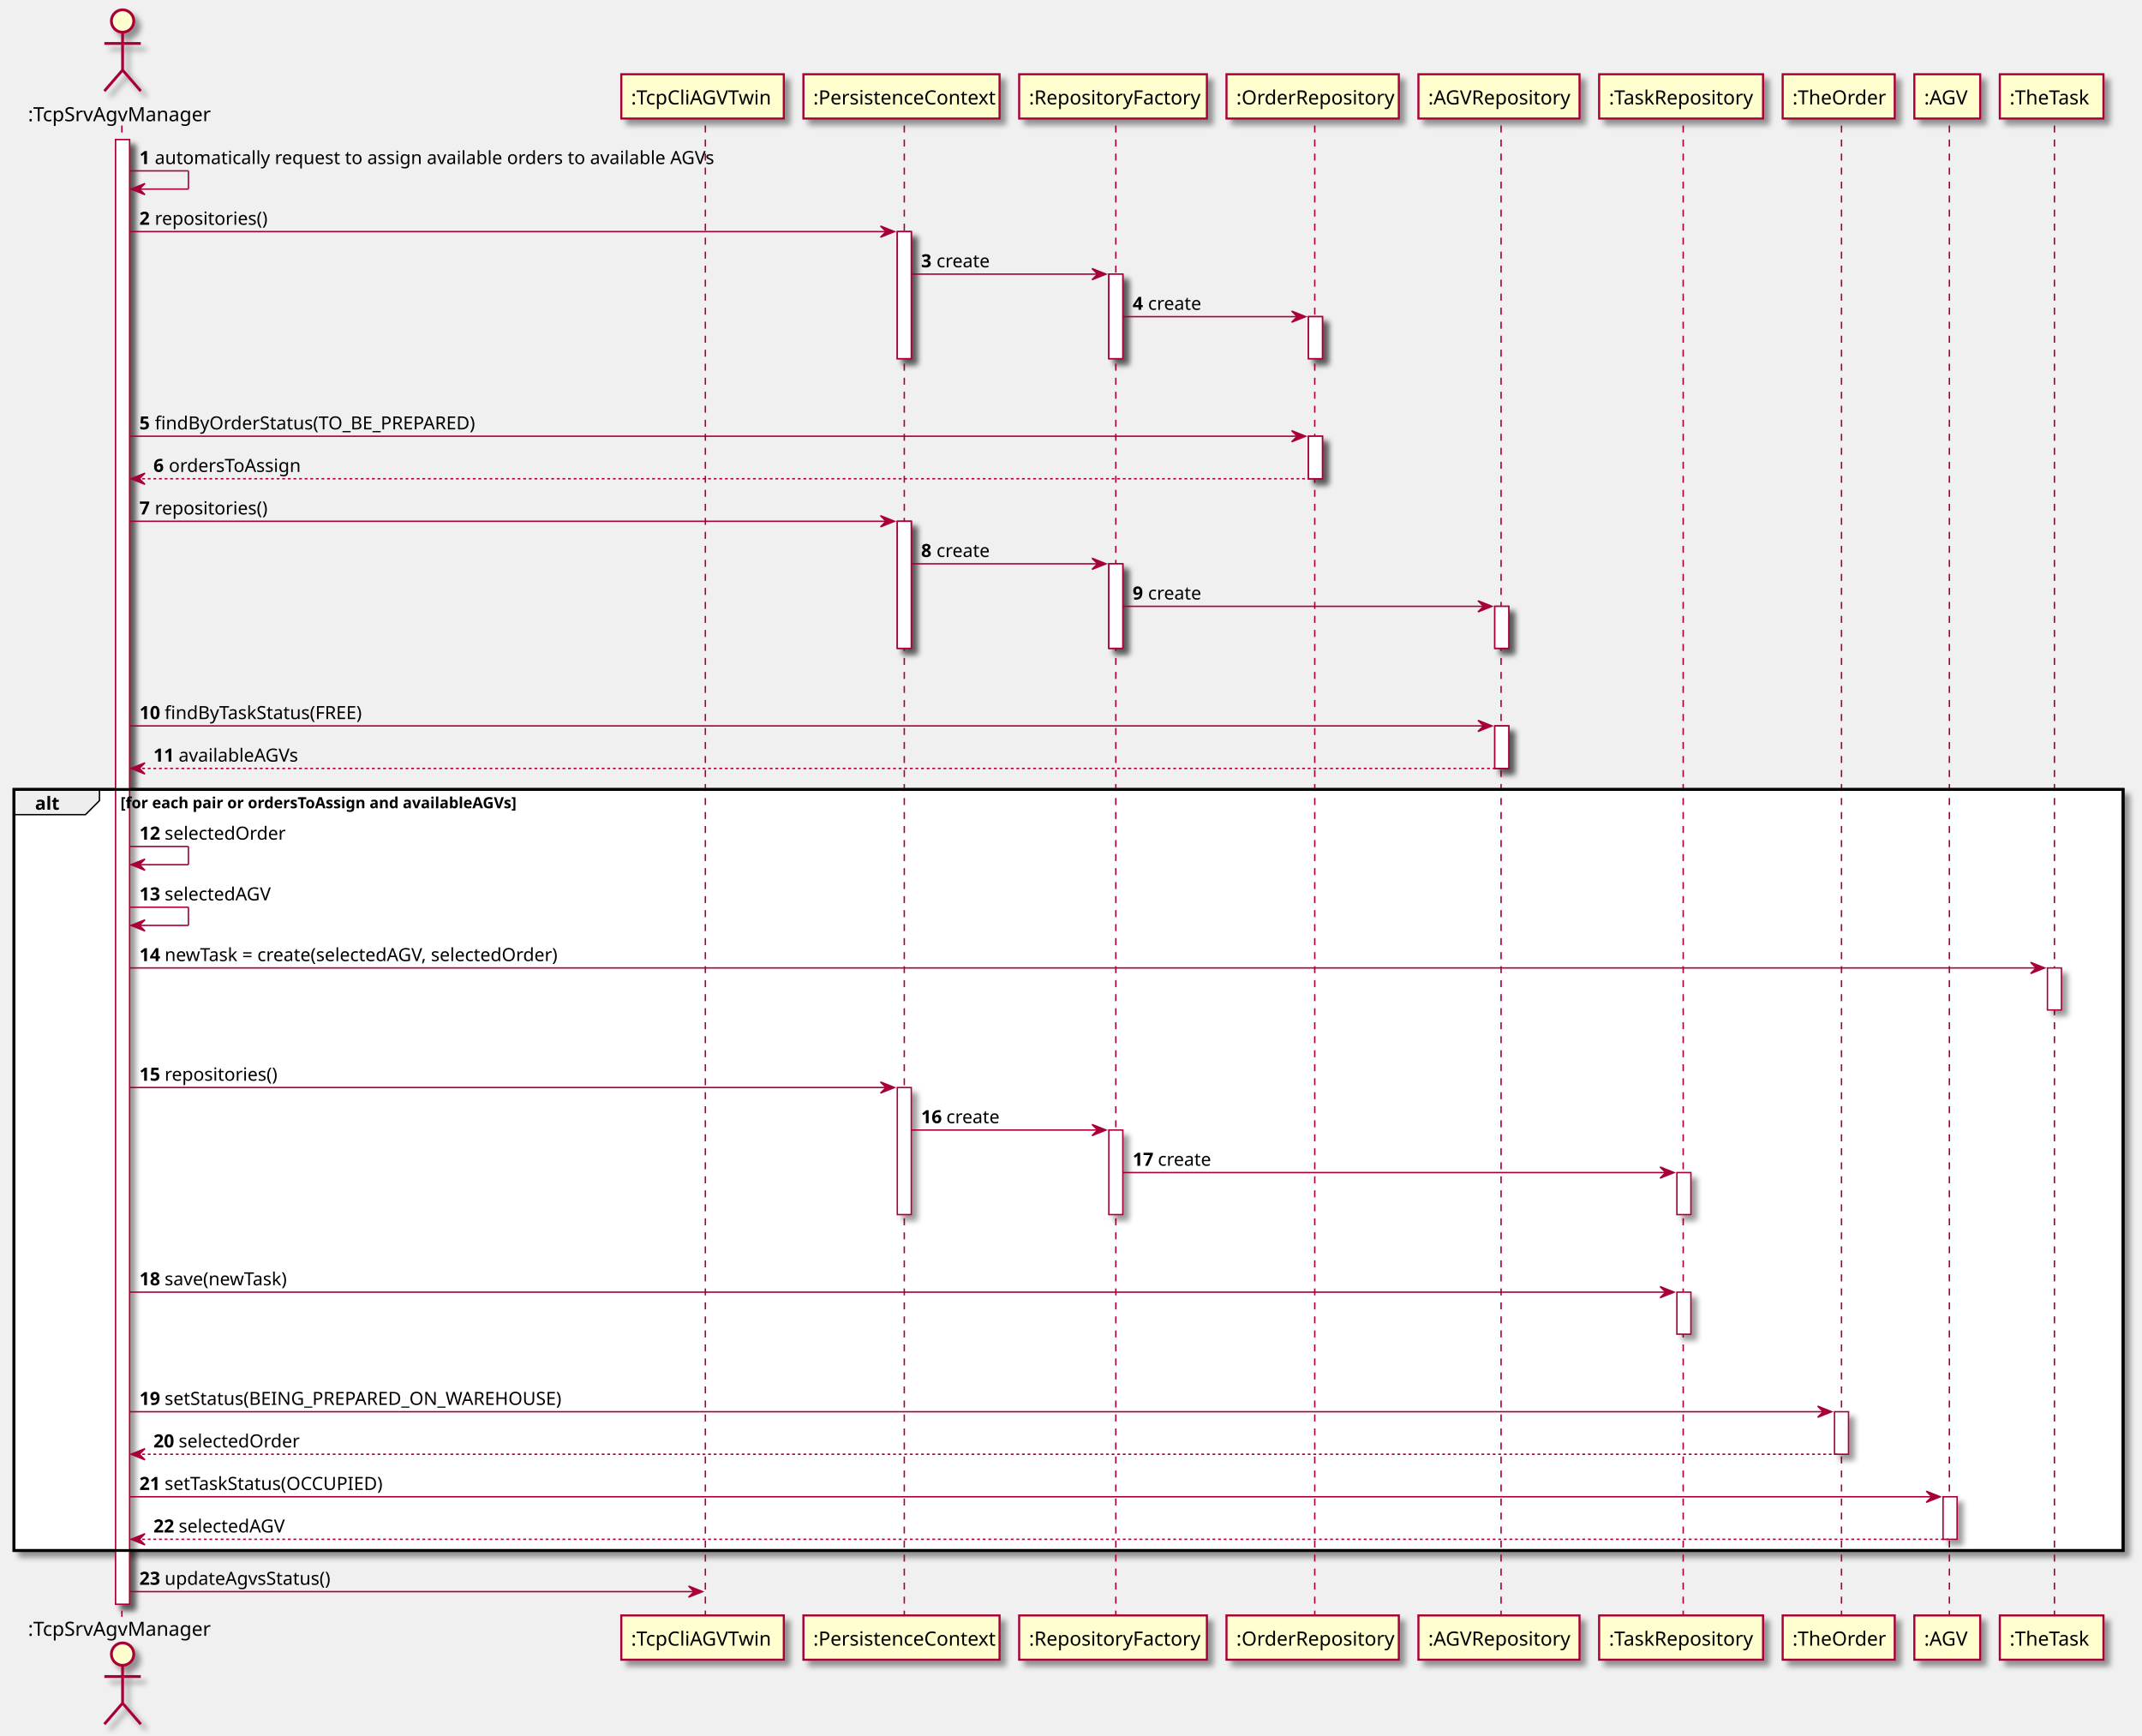
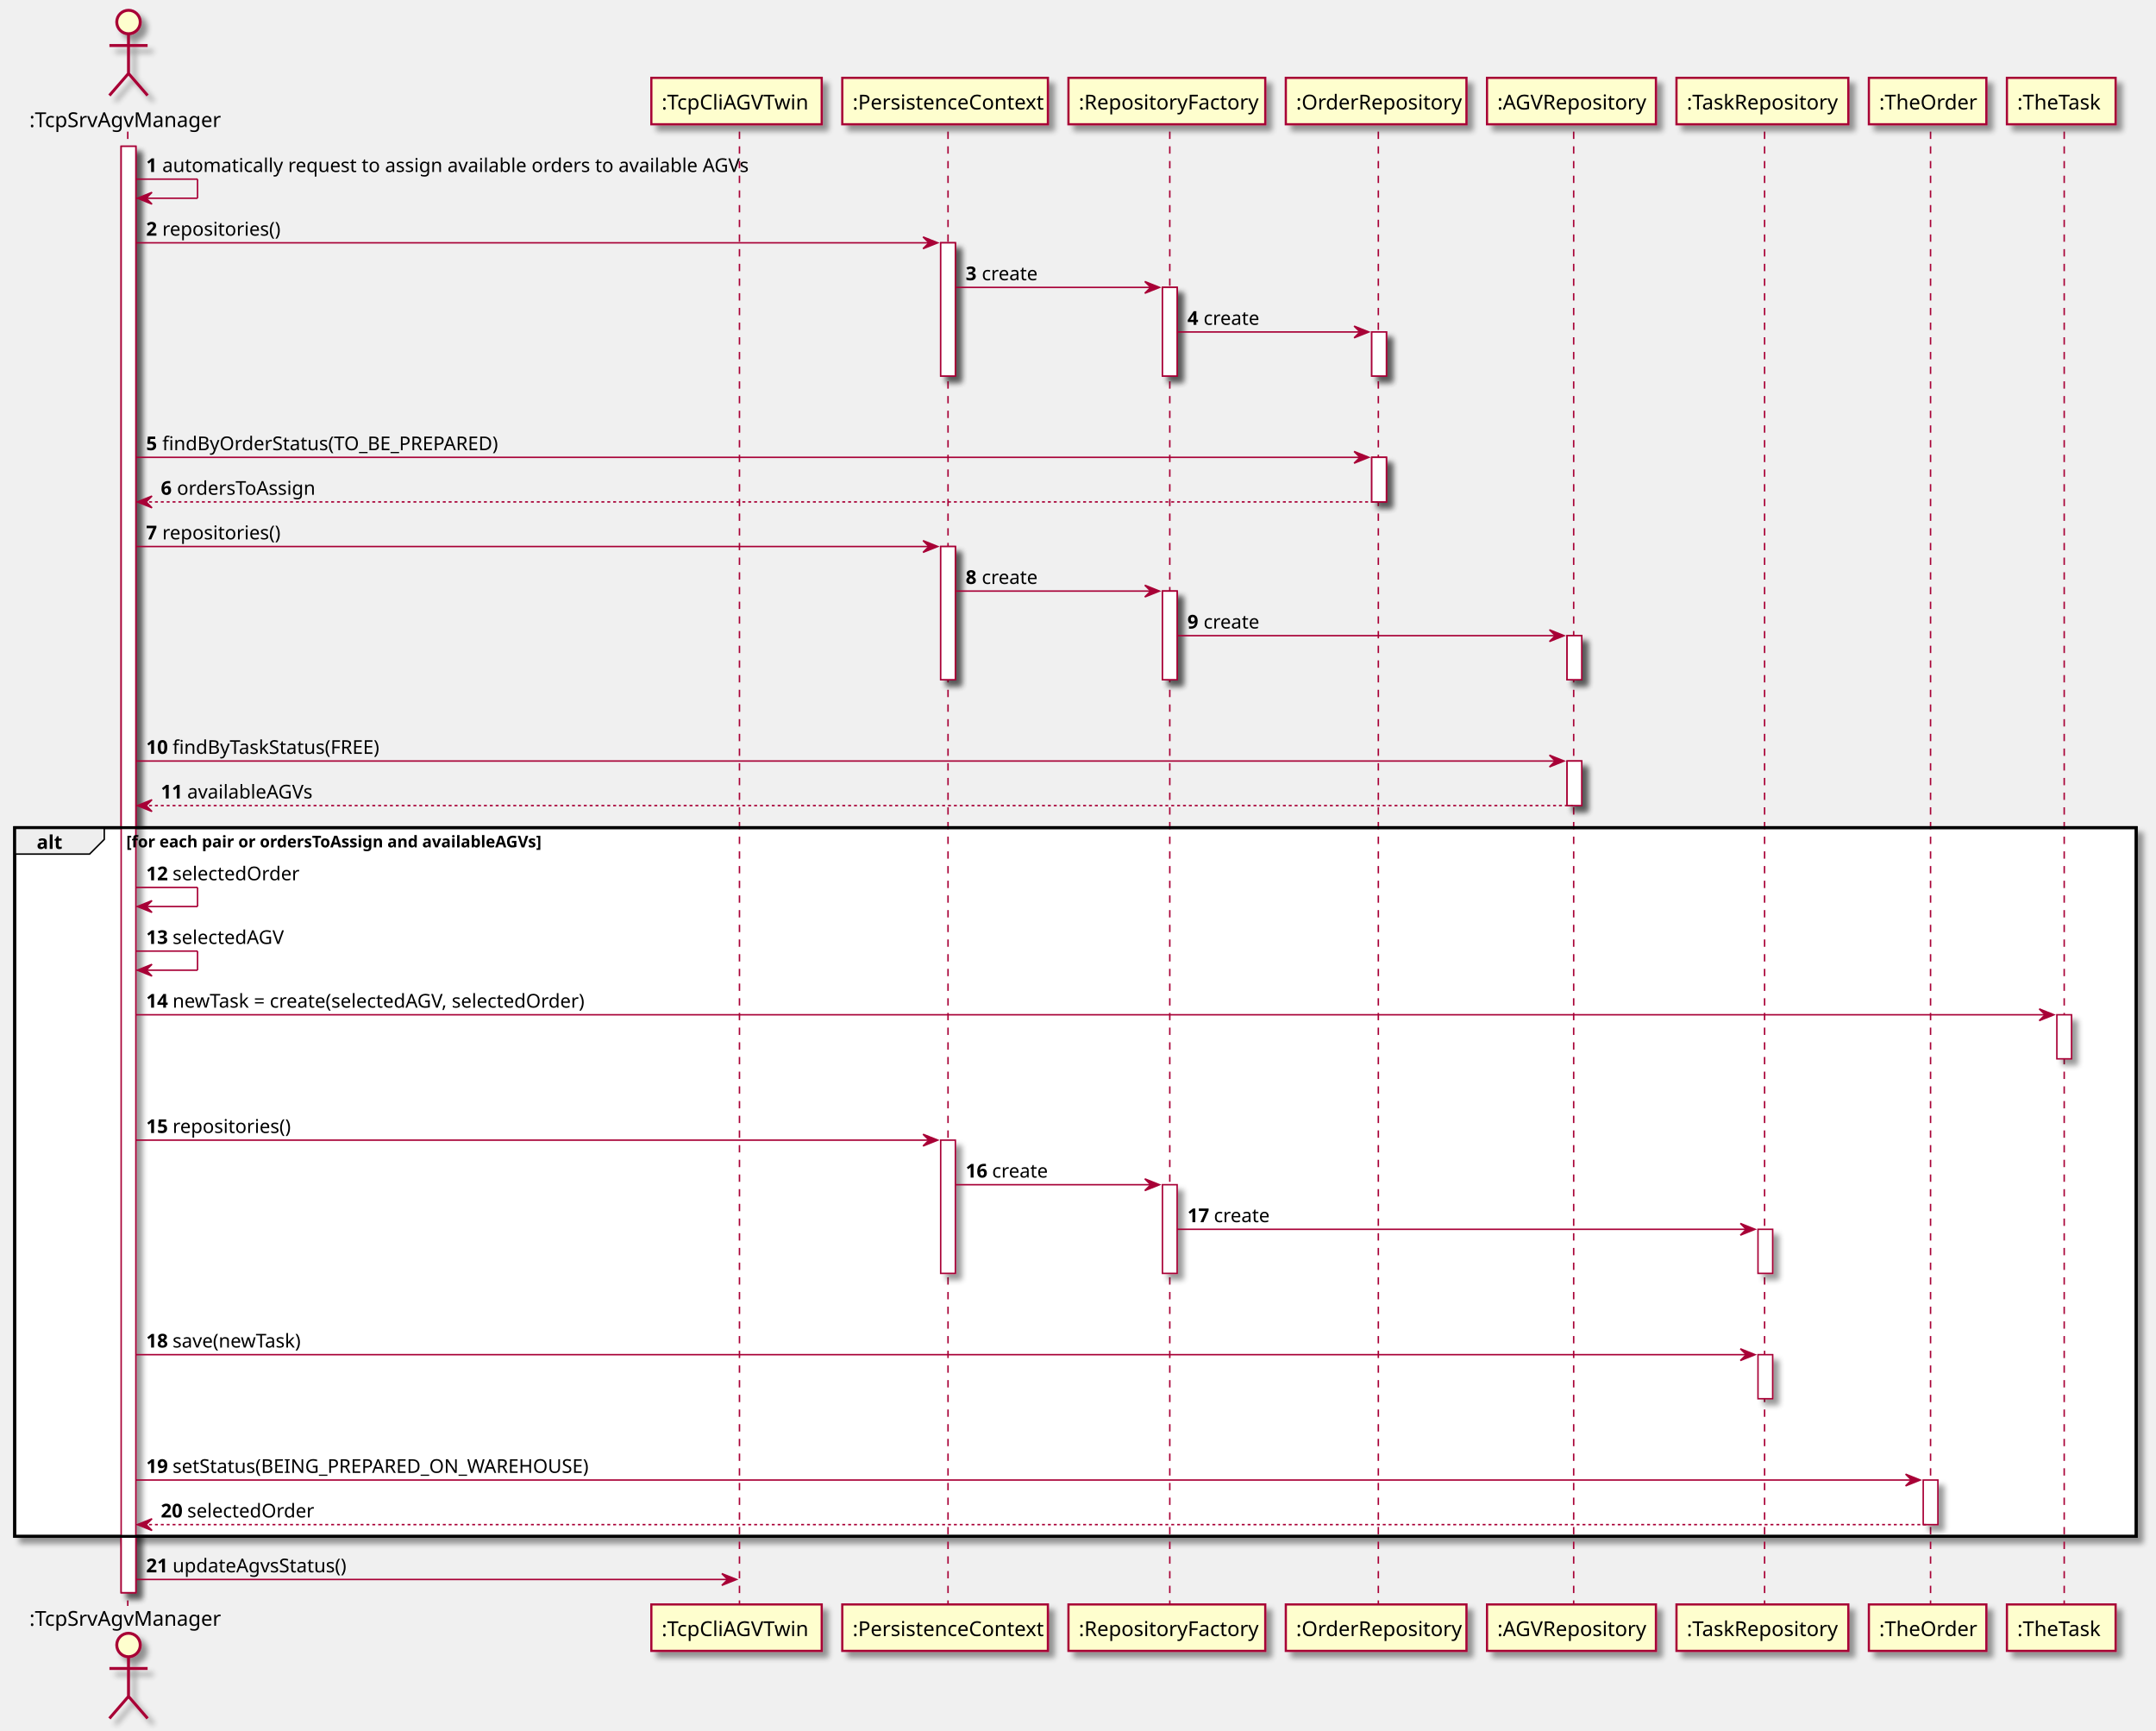
- <svg xmlns="http://www.w3.org/2000/svg" contentScriptType="application/ecmascript" contentStyleType="text/css" height="1239px" preserveAspectRatio="none" style="width:1529px;height:1239px;background:#FFFFFF;" version="1.1" viewBox="0 0 1529 1239" width="1529px" zoomAndPan="magnify">
+ <svg xmlns="http://www.w3.org/2000/svg" contentScriptType="application/ecmascript" contentStyleType="text/css" height="1178px" preserveAspectRatio="none" style="width:1468px;height:1178px;background:#FFFFFF;" version="1.1" viewBox="0 0 1468 1178" width="1468px" zoomAndPan="magnify">
  <defs>
-     <filter height="300%" id="f1nfly7wfq5e1m" width="300%" x="-1" y="-1">
+     <filter height="300%" id="f1ksba4fykgqm7" width="300%" x="-1" y="-1">
      <feGaussianBlur result="blurOut" stdDeviation="2.0" />
      <feColorMatrix in="blurOut" result="blurOut2" type="matrix" values="0 0 0 0 0 0 0 0 0 0 0 0 0 0 0 0 0 0 .4 0" />
      <feOffset dx="4.0" dy="4.0" in="blurOut2" result="blurOut3" />
      <feBlend in="SourceGraphic" in2="blurOut3" mode="normal" />
    </filter>
  </defs>
  <g>
-     <rect fill="#FFFFFF" filter="url(#f1nfly7wfq5e1m)" height="1045.438" style="stroke:#A80036;stroke-width:1.0;" width="10" x="82.5" y="99.609" />
-     <rect fill="#FFFFFF" filter="url(#f1nfly7wfq5e1m)" height="90.703" style="stroke:#A80036;stroke-width:1.0;" width="10" x="640.5" y="165.312" />
-     <rect fill="#FFFFFF" filter="url(#f1nfly7wfq5e1m)" height="90.703" style="stroke:#A80036;stroke-width:1.0;" width="10" x="640.5" y="372.07" />
-     <rect fill="#FFFFFF" filter="url(#f1nfly7wfq5e1m)" height="90.703" style="stroke:#A80036;stroke-width:1.0;" width="10" x="640.5" y="776.234" />
-     <rect fill="#FFFFFF" filter="url(#f1nfly7wfq5e1m)" height="60.352" style="stroke:#A80036;stroke-width:1.0;" width="10" x="791.5" y="195.664" />
-     <rect fill="#FFFFFF" filter="url(#f1nfly7wfq5e1m)" height="60.352" style="stroke:#A80036;stroke-width:1.0;" width="10" x="791.5" y="402.422" />
-     <rect fill="#FFFFFF" filter="url(#f1nfly7wfq5e1m)" height="60.352" style="stroke:#A80036;stroke-width:1.0;" width="10" x="791.5" y="806.586" />
-     <rect fill="#FFFFFF" filter="url(#f1nfly7wfq5e1m)" height="30" style="stroke:#A80036;stroke-width:1.0;" width="10" x="934" y="226.016" />
-     <rect fill="#FFFFFF" filter="url(#f1nfly7wfq5e1m)" height="30.352" style="stroke:#A80036;stroke-width:1.0;" width="10" x="934" y="311.367" />
-     <rect fill="#FFFFFF" filter="url(#f1nfly7wfq5e1m)" height="30" style="stroke:#A80036;stroke-width:1.0;" width="10" x="1067" y="432.773" />
-     <rect fill="#FFFFFF" filter="url(#f1nfly7wfq5e1m)" height="30.352" style="stroke:#A80036;stroke-width:1.0;" width="10" x="1067" y="518.125" />
-     <rect fill="#FFFFFF" filter="url(#f1nfly7wfq5e1m)" height="30" style="stroke:#A80036;stroke-width:1.0;" width="10" x="1197" y="836.938" />
-     <rect fill="#FFFFFF" filter="url(#f1nfly7wfq5e1m)" height="30" style="stroke:#A80036;stroke-width:1.0;" width="10" x="1197" y="922.289" />
-     <rect fill="#FFFFFF" filter="url(#f1nfly7wfq5e1m)" height="30.352" style="stroke:#A80036;stroke-width:1.0;" width="10" x="1309.5" y="1007.641" />
-     <rect fill="#FFFFFF" filter="url(#f1nfly7wfq5e1m)" height="30.352" style="stroke:#A80036;stroke-width:1.0;" width="10" x="1387" y="1068.344" />
-     <rect fill="#FFFFFF" filter="url(#f1nfly7wfq5e1m)" height="30" style="stroke:#A80036;stroke-width:1.0;" width="10" x="1461.5" y="690.883" />
-     <rect fill="#FFFFFF" filter="url(#f1nfly7wfq5e1m)" height="543.219" style="stroke:#000000;stroke-width:2.0;" width="1505.5" x="10" y="563.477" />
-     <line style="stroke:#A80036;stroke-width:1.0;stroke-dasharray:5.0,5.0;" x1="87" x2="87" y1="89.609" y2="1154.047" />
-     <line style="stroke:#A80036;stroke-width:1.0;stroke-dasharray:5.0,5.0;" x1="503.5" x2="503.5" y1="89.609" y2="1154.047" />
-     <line style="stroke:#A80036;stroke-width:1.0;stroke-dasharray:5.0,5.0;" x1="645.5" x2="645.5" y1="89.609" y2="1154.047" />
-     <line style="stroke:#A80036;stroke-width:1.0;stroke-dasharray:5.0,5.0;" x1="796.5" x2="796.5" y1="89.609" y2="1154.047" />
-     <line style="stroke:#A80036;stroke-width:1.0;stroke-dasharray:5.0,5.0;" x1="938.5" x2="938.5" y1="89.609" y2="1154.047" />
-     <line style="stroke:#A80036;stroke-width:1.0;stroke-dasharray:5.0,5.0;" x1="1071.5" x2="1071.5" y1="89.609" y2="1154.047" />
-     <line style="stroke:#A80036;stroke-width:1.0;stroke-dasharray:5.0,5.0;" x1="1201.5" x2="1201.5" y1="89.609" y2="1154.047" />
-     <line style="stroke:#A80036;stroke-width:1.0;stroke-dasharray:5.0,5.0;" x1="1314.5" x2="1314.5" y1="89.609" y2="1154.047" />
-     <line style="stroke:#A80036;stroke-width:1.0;stroke-dasharray:5.0,5.0;" x1="1391.5" x2="1391.5" y1="89.609" y2="1154.047" />
-     <line style="stroke:#A80036;stroke-width:1.0;stroke-dasharray:5.0,5.0;" x1="1466.5" x2="1466.5" y1="89.609" y2="1154.047" />
+     <rect fill="#FFFFFF" filter="url(#f1ksba4fykgqm7)" height="984.734" style="stroke:#A80036;stroke-width:1.0;" width="10" x="82.5" y="99.609" />
+     <rect fill="#FFFFFF" filter="url(#f1ksba4fykgqm7)" height="90.703" style="stroke:#A80036;stroke-width:1.0;" width="10" x="640.5" y="165.312" />
+     <rect fill="#FFFFFF" filter="url(#f1ksba4fykgqm7)" height="90.703" style="stroke:#A80036;stroke-width:1.0;" width="10" x="640.5" y="372.07" />
+     <rect fill="#FFFFFF" filter="url(#f1ksba4fykgqm7)" height="90.703" style="stroke:#A80036;stroke-width:1.0;" width="10" x="640.5" y="776.234" />
+     <rect fill="#FFFFFF" filter="url(#f1ksba4fykgqm7)" height="60.352" style="stroke:#A80036;stroke-width:1.0;" width="10" x="791.5" y="195.664" />
+     <rect fill="#FFFFFF" filter="url(#f1ksba4fykgqm7)" height="60.352" style="stroke:#A80036;stroke-width:1.0;" width="10" x="791.5" y="402.422" />
+     <rect fill="#FFFFFF" filter="url(#f1ksba4fykgqm7)" height="60.352" style="stroke:#A80036;stroke-width:1.0;" width="10" x="791.5" y="806.586" />
+     <rect fill="#FFFFFF" filter="url(#f1ksba4fykgqm7)" height="30" style="stroke:#A80036;stroke-width:1.0;" width="10" x="934" y="226.016" />
+     <rect fill="#FFFFFF" filter="url(#f1ksba4fykgqm7)" height="30.352" style="stroke:#A80036;stroke-width:1.0;" width="10" x="934" y="311.367" />
+     <rect fill="#FFFFFF" filter="url(#f1ksba4fykgqm7)" height="30" style="stroke:#A80036;stroke-width:1.0;" width="10" x="1067" y="432.773" />
+     <rect fill="#FFFFFF" filter="url(#f1ksba4fykgqm7)" height="30.352" style="stroke:#A80036;stroke-width:1.0;" width="10" x="1067" y="518.125" />
+     <rect fill="#FFFFFF" filter="url(#f1ksba4fykgqm7)" height="30" style="stroke:#A80036;stroke-width:1.0;" width="10" x="1197" y="836.938" />
+     <rect fill="#FFFFFF" filter="url(#f1ksba4fykgqm7)" height="30" style="stroke:#A80036;stroke-width:1.0;" width="10" x="1197" y="922.289" />
+     <rect fill="#FFFFFF" filter="url(#f1ksba4fykgqm7)" height="30.352" style="stroke:#A80036;stroke-width:1.0;" width="10" x="1309.5" y="1007.641" />
+     <rect fill="#FFFFFF" filter="url(#f1ksba4fykgqm7)" height="30" style="stroke:#A80036;stroke-width:1.0;" width="10" x="1400.5" y="690.883" />
+     <rect fill="#FFFFFF" filter="url(#f1ksba4fykgqm7)" height="482.516" style="stroke:#000000;stroke-width:2.0;" width="1444.5" x="10" y="563.477" />
+     <line style="stroke:#A80036;stroke-width:1.0;stroke-dasharray:5.0,5.0;" x1="87" x2="87" y1="89.609" y2="1093.344" />
+     <line style="stroke:#A80036;stroke-width:1.0;stroke-dasharray:5.0,5.0;" x1="503.5" x2="503.5" y1="89.609" y2="1093.344" />
+     <line style="stroke:#A80036;stroke-width:1.0;stroke-dasharray:5.0,5.0;" x1="645.5" x2="645.5" y1="89.609" y2="1093.344" />
+     <line style="stroke:#A80036;stroke-width:1.0;stroke-dasharray:5.0,5.0;" x1="796.5" x2="796.5" y1="89.609" y2="1093.344" />
+     <line style="stroke:#A80036;stroke-width:1.0;stroke-dasharray:5.0,5.0;" x1="938.5" x2="938.5" y1="89.609" y2="1093.344" />
+     <line style="stroke:#A80036;stroke-width:1.0;stroke-dasharray:5.0,5.0;" x1="1071.5" x2="1071.5" y1="89.609" y2="1093.344" />
+     <line style="stroke:#A80036;stroke-width:1.0;stroke-dasharray:5.0,5.0;" x1="1201.5" x2="1201.5" y1="89.609" y2="1093.344" />
+     <line style="stroke:#A80036;stroke-width:1.0;stroke-dasharray:5.0,5.0;" x1="1314.5" x2="1314.5" y1="89.609" y2="1093.344" />
+     <line style="stroke:#A80036;stroke-width:1.0;stroke-dasharray:5.0,5.0;" x1="1405.5" x2="1405.5" y1="89.609" y2="1093.344" />
    <text fill="#000000" font-family="sans-serif" font-size="14" lengthAdjust="spacing" textLength="129" x="20" y="86.533">:TcpSrvAgvManager</text>
-     <ellipse cx="87.5" cy="15" fill="#FEFECE" filter="url(#f1nfly7wfq5e1m)" rx="8" ry="8" style="stroke:#A80036;stroke-width:2.0;" />
-     <path d="M87.5,23 L87.5,50 M74.5,31 L100.5,31 M87.5,50 L74.5,65 M87.5,50 L100.5,65 " fill="none" filter="url(#f1nfly7wfq5e1m)" style="stroke:#A80036;stroke-width:2.0;" />
-     <text fill="#000000" font-family="sans-serif" font-size="14" lengthAdjust="spacing" textLength="129" x="20" y="1167.58">:TcpSrvAgvManager</text>
-     <ellipse cx="87.5" cy="1180.656" fill="#FEFECE" filter="url(#f1nfly7wfq5e1m)" rx="8" ry="8" style="stroke:#A80036;stroke-width:2.0;" />
-     <path d="M87.5,1188.656 L87.5,1215.656 M74.5,1196.656 L100.5,1196.656 M87.5,1215.656 L74.5,1230.656 M87.5,1215.656 L100.5,1230.656 " fill="none" filter="url(#f1nfly7wfq5e1m)" style="stroke:#A80036;stroke-width:2.0;" />
-     <rect fill="#FEFECE" filter="url(#f1nfly7wfq5e1m)" height="31.609" style="stroke:#A80036;stroke-width:1.5;" width="116" x="443.5" y="53" />
+     <ellipse cx="87.5" cy="15" fill="#FEFECE" filter="url(#f1ksba4fykgqm7)" rx="8" ry="8" style="stroke:#A80036;stroke-width:2.0;" />
+     <path d="M87.5,23 L87.5,50 M74.5,31 L100.5,31 M87.5,50 L74.5,65 M87.5,50 L100.5,65 " fill="none" filter="url(#f1ksba4fykgqm7)" style="stroke:#A80036;stroke-width:2.0;" />
+     <text fill="#000000" font-family="sans-serif" font-size="14" lengthAdjust="spacing" textLength="129" x="20" y="1106.877">:TcpSrvAgvManager</text>
+     <ellipse cx="87.5" cy="1119.953" fill="#FEFECE" filter="url(#f1ksba4fykgqm7)" rx="8" ry="8" style="stroke:#A80036;stroke-width:2.0;" />
+     <path d="M87.5,1127.953 L87.5,1154.953 M74.5,1135.953 L100.5,1135.953 M87.5,1154.953 L74.5,1169.953 M87.5,1154.953 L100.5,1169.953 " fill="none" filter="url(#f1ksba4fykgqm7)" style="stroke:#A80036;stroke-width:2.0;" />
+     <rect fill="#FEFECE" filter="url(#f1ksba4fykgqm7)" height="31.609" style="stroke:#A80036;stroke-width:1.5;" width="116" x="443.5" y="53" />
    <text fill="#000000" font-family="sans-serif" font-size="14" lengthAdjust="spacing" textLength="102" x="450.5" y="74.533">:TcpCliAGVTwin</text>
-     <rect fill="#FEFECE" filter="url(#f1nfly7wfq5e1m)" height="31.609" style="stroke:#A80036;stroke-width:1.5;" width="116" x="443.5" y="1153.047" />
-     <text fill="#000000" font-family="sans-serif" font-size="14" lengthAdjust="spacing" textLength="102" x="450.5" y="1174.58">:TcpCliAGVTwin</text>
-     <rect fill="#FEFECE" filter="url(#f1nfly7wfq5e1m)" height="31.609" style="stroke:#A80036;stroke-width:1.5;" width="140" x="573.5" y="53" />
+     <rect fill="#FEFECE" filter="url(#f1ksba4fykgqm7)" height="31.609" style="stroke:#A80036;stroke-width:1.5;" width="116" x="443.5" y="1092.344" />
+     <text fill="#000000" font-family="sans-serif" font-size="14" lengthAdjust="spacing" textLength="102" x="450.5" y="1113.877">:TcpCliAGVTwin</text>
+     <rect fill="#FEFECE" filter="url(#f1ksba4fykgqm7)" height="31.609" style="stroke:#A80036;stroke-width:1.5;" width="140" x="573.5" y="53" />
    <text fill="#000000" font-family="sans-serif" font-size="14" lengthAdjust="spacing" textLength="126" x="580.5" y="74.533">:PersistenceContext</text>
-     <rect fill="#FEFECE" filter="url(#f1nfly7wfq5e1m)" height="31.609" style="stroke:#A80036;stroke-width:1.5;" width="140" x="573.5" y="1153.047" />
-     <text fill="#000000" font-family="sans-serif" font-size="14" lengthAdjust="spacing" textLength="126" x="580.5" y="1174.58">:PersistenceContext</text>
-     <rect fill="#FEFECE" filter="url(#f1nfly7wfq5e1m)" height="31.609" style="stroke:#A80036;stroke-width:1.5;" width="134" x="727.5" y="53" />
+     <rect fill="#FEFECE" filter="url(#f1ksba4fykgqm7)" height="31.609" style="stroke:#A80036;stroke-width:1.5;" width="140" x="573.5" y="1092.344" />
+     <text fill="#000000" font-family="sans-serif" font-size="14" lengthAdjust="spacing" textLength="126" x="580.5" y="1113.877">:PersistenceContext</text>
+     <rect fill="#FEFECE" filter="url(#f1ksba4fykgqm7)" height="31.609" style="stroke:#A80036;stroke-width:1.5;" width="134" x="727.5" y="53" />
    <text fill="#000000" font-family="sans-serif" font-size="14" lengthAdjust="spacing" textLength="120" x="734.5" y="74.533">:RepositoryFactory</text>
-     <rect fill="#FEFECE" filter="url(#f1nfly7wfq5e1m)" height="31.609" style="stroke:#A80036;stroke-width:1.5;" width="134" x="727.5" y="1153.047" />
-     <text fill="#000000" font-family="sans-serif" font-size="14" lengthAdjust="spacing" textLength="120" x="734.5" y="1174.58">:RepositoryFactory</text>
-     <rect fill="#FEFECE" filter="url(#f1nfly7wfq5e1m)" height="31.609" style="stroke:#A80036;stroke-width:1.5;" width="123" x="875.5" y="53" />
+     <rect fill="#FEFECE" filter="url(#f1ksba4fykgqm7)" height="31.609" style="stroke:#A80036;stroke-width:1.5;" width="134" x="727.5" y="1092.344" />
+     <text fill="#000000" font-family="sans-serif" font-size="14" lengthAdjust="spacing" textLength="120" x="734.5" y="1113.877">:RepositoryFactory</text>
+     <rect fill="#FEFECE" filter="url(#f1ksba4fykgqm7)" height="31.609" style="stroke:#A80036;stroke-width:1.5;" width="123" x="875.5" y="53" />
    <text fill="#000000" font-family="sans-serif" font-size="14" lengthAdjust="spacing" textLength="109" x="882.5" y="74.533">:OrderRepository</text>
-     <rect fill="#FEFECE" filter="url(#f1nfly7wfq5e1m)" height="31.609" style="stroke:#A80036;stroke-width:1.5;" width="123" x="875.5" y="1153.047" />
-     <text fill="#000000" font-family="sans-serif" font-size="14" lengthAdjust="spacing" textLength="109" x="882.5" y="1174.58">:OrderRepository</text>
-     <rect fill="#FEFECE" filter="url(#f1nfly7wfq5e1m)" height="31.609" style="stroke:#A80036;stroke-width:1.5;" width="115" x="1012.5" y="53" />
+     <rect fill="#FEFECE" filter="url(#f1ksba4fykgqm7)" height="31.609" style="stroke:#A80036;stroke-width:1.5;" width="123" x="875.5" y="1092.344" />
+     <text fill="#000000" font-family="sans-serif" font-size="14" lengthAdjust="spacing" textLength="109" x="882.5" y="1113.877">:OrderRepository</text>
+     <rect fill="#FEFECE" filter="url(#f1ksba4fykgqm7)" height="31.609" style="stroke:#A80036;stroke-width:1.5;" width="115" x="1012.5" y="53" />
    <text fill="#000000" font-family="sans-serif" font-size="14" lengthAdjust="spacing" textLength="101" x="1019.5" y="74.533">:AGVRepository</text>
-     <rect fill="#FEFECE" filter="url(#f1nfly7wfq5e1m)" height="31.609" style="stroke:#A80036;stroke-width:1.5;" width="115" x="1012.5" y="1153.047" />
-     <text fill="#000000" font-family="sans-serif" font-size="14" lengthAdjust="spacing" textLength="101" x="1019.5" y="1174.58">:AGVRepository</text>
-     <rect fill="#FEFECE" filter="url(#f1nfly7wfq5e1m)" height="31.609" style="stroke:#A80036;stroke-width:1.5;" width="117" x="1141.5" y="53" />
+     <rect fill="#FEFECE" filter="url(#f1ksba4fykgqm7)" height="31.609" style="stroke:#A80036;stroke-width:1.5;" width="115" x="1012.5" y="1092.344" />
+     <text fill="#000000" font-family="sans-serif" font-size="14" lengthAdjust="spacing" textLength="101" x="1019.5" y="1113.877">:AGVRepository</text>
+     <rect fill="#FEFECE" filter="url(#f1ksba4fykgqm7)" height="31.609" style="stroke:#A80036;stroke-width:1.5;" width="117" x="1141.5" y="53" />
    <text fill="#000000" font-family="sans-serif" font-size="14" lengthAdjust="spacing" textLength="103" x="1148.5" y="74.533">:TaskRepository</text>
-     <rect fill="#FEFECE" filter="url(#f1nfly7wfq5e1m)" height="31.609" style="stroke:#A80036;stroke-width:1.5;" width="117" x="1141.5" y="1153.047" />
-     <text fill="#000000" font-family="sans-serif" font-size="14" lengthAdjust="spacing" textLength="103" x="1148.5" y="1174.58">:TaskRepository</text>
-     <rect fill="#FEFECE" filter="url(#f1nfly7wfq5e1m)" height="31.609" style="stroke:#A80036;stroke-width:1.5;" width="80" x="1272.5" y="53" />
+     <rect fill="#FEFECE" filter="url(#f1ksba4fykgqm7)" height="31.609" style="stroke:#A80036;stroke-width:1.5;" width="117" x="1141.5" y="1092.344" />
+     <text fill="#000000" font-family="sans-serif" font-size="14" lengthAdjust="spacing" textLength="103" x="1148.5" y="1113.877">:TaskRepository</text>
+     <rect fill="#FEFECE" filter="url(#f1ksba4fykgqm7)" height="31.609" style="stroke:#A80036;stroke-width:1.5;" width="80" x="1272.5" y="53" />
    <text fill="#000000" font-family="sans-serif" font-size="14" lengthAdjust="spacing" textLength="66" x="1279.5" y="74.533">:TheOrder</text>
-     <rect fill="#FEFECE" filter="url(#f1nfly7wfq5e1m)" height="31.609" style="stroke:#A80036;stroke-width:1.5;" width="80" x="1272.5" y="1153.047" />
-     <text fill="#000000" font-family="sans-serif" font-size="14" lengthAdjust="spacing" textLength="66" x="1279.5" y="1174.58">:TheOrder</text>
-     <rect fill="#FEFECE" filter="url(#f1nfly7wfq5e1m)" height="31.609" style="stroke:#A80036;stroke-width:1.5;" width="47" x="1366.5" y="53" />
-     <text fill="#000000" font-family="sans-serif" font-size="14" lengthAdjust="spacing" textLength="33" x="1373.5" y="74.533">:AGV</text>
-     <rect fill="#FEFECE" filter="url(#f1nfly7wfq5e1m)" height="31.609" style="stroke:#A80036;stroke-width:1.5;" width="47" x="1366.5" y="1153.047" />
-     <text fill="#000000" font-family="sans-serif" font-size="14" lengthAdjust="spacing" textLength="33" x="1373.5" y="1174.58">:AGV</text>
-     <rect fill="#FEFECE" filter="url(#f1nfly7wfq5e1m)" height="31.609" style="stroke:#A80036;stroke-width:1.5;" width="74" x="1427.5" y="53" />
-     <text fill="#000000" font-family="sans-serif" font-size="14" lengthAdjust="spacing" textLength="60" x="1434.5" y="74.533">:TheTask</text>
-     <rect fill="#FEFECE" filter="url(#f1nfly7wfq5e1m)" height="31.609" style="stroke:#A80036;stroke-width:1.5;" width="74" x="1427.5" y="1153.047" />
-     <text fill="#000000" font-family="sans-serif" font-size="14" lengthAdjust="spacing" textLength="60" x="1434.5" y="1174.58">:TheTask</text>
-     <rect fill="#FFFFFF" filter="url(#f1nfly7wfq5e1m)" height="1045.438" style="stroke:#A80036;stroke-width:1.0;" width="10" x="82.5" y="99.609" />
-     <rect fill="#FFFFFF" filter="url(#f1nfly7wfq5e1m)" height="90.703" style="stroke:#A80036;stroke-width:1.0;" width="10" x="640.5" y="165.312" />
-     <rect fill="#FFFFFF" filter="url(#f1nfly7wfq5e1m)" height="90.703" style="stroke:#A80036;stroke-width:1.0;" width="10" x="640.5" y="372.07" />
-     <rect fill="#FFFFFF" filter="url(#f1nfly7wfq5e1m)" height="90.703" style="stroke:#A80036;stroke-width:1.0;" width="10" x="640.5" y="776.234" />
-     <rect fill="#FFFFFF" filter="url(#f1nfly7wfq5e1m)" height="60.352" style="stroke:#A80036;stroke-width:1.0;" width="10" x="791.5" y="195.664" />
-     <rect fill="#FFFFFF" filter="url(#f1nfly7wfq5e1m)" height="60.352" style="stroke:#A80036;stroke-width:1.0;" width="10" x="791.5" y="402.422" />
-     <rect fill="#FFFFFF" filter="url(#f1nfly7wfq5e1m)" height="60.352" style="stroke:#A80036;stroke-width:1.0;" width="10" x="791.5" y="806.586" />
-     <rect fill="#FFFFFF" filter="url(#f1nfly7wfq5e1m)" height="30" style="stroke:#A80036;stroke-width:1.0;" width="10" x="934" y="226.016" />
-     <rect fill="#FFFFFF" filter="url(#f1nfly7wfq5e1m)" height="30.352" style="stroke:#A80036;stroke-width:1.0;" width="10" x="934" y="311.367" />
-     <rect fill="#FFFFFF" filter="url(#f1nfly7wfq5e1m)" height="30" style="stroke:#A80036;stroke-width:1.0;" width="10" x="1067" y="432.773" />
-     <rect fill="#FFFFFF" filter="url(#f1nfly7wfq5e1m)" height="30.352" style="stroke:#A80036;stroke-width:1.0;" width="10" x="1067" y="518.125" />
-     <rect fill="#FFFFFF" filter="url(#f1nfly7wfq5e1m)" height="30" style="stroke:#A80036;stroke-width:1.0;" width="10" x="1197" y="836.938" />
-     <rect fill="#FFFFFF" filter="url(#f1nfly7wfq5e1m)" height="30" style="stroke:#A80036;stroke-width:1.0;" width="10" x="1197" y="922.289" />
-     <rect fill="#FFFFFF" filter="url(#f1nfly7wfq5e1m)" height="30.352" style="stroke:#A80036;stroke-width:1.0;" width="10" x="1309.5" y="1007.641" />
-     <rect fill="#FFFFFF" filter="url(#f1nfly7wfq5e1m)" height="30.352" style="stroke:#A80036;stroke-width:1.0;" width="10" x="1387" y="1068.344" />
-     <rect fill="#FFFFFF" filter="url(#f1nfly7wfq5e1m)" height="30" style="stroke:#A80036;stroke-width:1.0;" width="10" x="1461.5" y="690.883" />
+     <rect fill="#FEFECE" filter="url(#f1ksba4fykgqm7)" height="31.609" style="stroke:#A80036;stroke-width:1.5;" width="80" x="1272.5" y="1092.344" />
+     <text fill="#000000" font-family="sans-serif" font-size="14" lengthAdjust="spacing" textLength="66" x="1279.5" y="1113.877">:TheOrder</text>
+     <rect fill="#FEFECE" filter="url(#f1ksba4fykgqm7)" height="31.609" style="stroke:#A80036;stroke-width:1.5;" width="74" x="1366.5" y="53" />
+     <text fill="#000000" font-family="sans-serif" font-size="14" lengthAdjust="spacing" textLength="60" x="1373.5" y="74.533">:TheTask</text>
+     <rect fill="#FEFECE" filter="url(#f1ksba4fykgqm7)" height="31.609" style="stroke:#A80036;stroke-width:1.5;" width="74" x="1366.5" y="1092.344" />
+     <text fill="#000000" font-family="sans-serif" font-size="14" lengthAdjust="spacing" textLength="60" x="1373.5" y="1113.877">:TheTask</text>
+     <rect fill="#FFFFFF" filter="url(#f1ksba4fykgqm7)" height="984.734" style="stroke:#A80036;stroke-width:1.0;" width="10" x="82.5" y="99.609" />
+     <rect fill="#FFFFFF" filter="url(#f1ksba4fykgqm7)" height="90.703" style="stroke:#A80036;stroke-width:1.0;" width="10" x="640.5" y="165.312" />
+     <rect fill="#FFFFFF" filter="url(#f1ksba4fykgqm7)" height="90.703" style="stroke:#A80036;stroke-width:1.0;" width="10" x="640.5" y="372.07" />
+     <rect fill="#FFFFFF" filter="url(#f1ksba4fykgqm7)" height="90.703" style="stroke:#A80036;stroke-width:1.0;" width="10" x="640.5" y="776.234" />
+     <rect fill="#FFFFFF" filter="url(#f1ksba4fykgqm7)" height="60.352" style="stroke:#A80036;stroke-width:1.0;" width="10" x="791.5" y="195.664" />
+     <rect fill="#FFFFFF" filter="url(#f1ksba4fykgqm7)" height="60.352" style="stroke:#A80036;stroke-width:1.0;" width="10" x="791.5" y="402.422" />
+     <rect fill="#FFFFFF" filter="url(#f1ksba4fykgqm7)" height="60.352" style="stroke:#A80036;stroke-width:1.0;" width="10" x="791.5" y="806.586" />
+     <rect fill="#FFFFFF" filter="url(#f1ksba4fykgqm7)" height="30" style="stroke:#A80036;stroke-width:1.0;" width="10" x="934" y="226.016" />
+     <rect fill="#FFFFFF" filter="url(#f1ksba4fykgqm7)" height="30.352" style="stroke:#A80036;stroke-width:1.0;" width="10" x="934" y="311.367" />
+     <rect fill="#FFFFFF" filter="url(#f1ksba4fykgqm7)" height="30" style="stroke:#A80036;stroke-width:1.0;" width="10" x="1067" y="432.773" />
+     <rect fill="#FFFFFF" filter="url(#f1ksba4fykgqm7)" height="30.352" style="stroke:#A80036;stroke-width:1.0;" width="10" x="1067" y="518.125" />
+     <rect fill="#FFFFFF" filter="url(#f1ksba4fykgqm7)" height="30" style="stroke:#A80036;stroke-width:1.0;" width="10" x="1197" y="836.938" />
+     <rect fill="#FFFFFF" filter="url(#f1ksba4fykgqm7)" height="30" style="stroke:#A80036;stroke-width:1.0;" width="10" x="1197" y="922.289" />
+     <rect fill="#FFFFFF" filter="url(#f1ksba4fykgqm7)" height="30.352" style="stroke:#A80036;stroke-width:1.0;" width="10" x="1309.5" y="1007.641" />
+     <rect fill="#FFFFFF" filter="url(#f1ksba4fykgqm7)" height="30" style="stroke:#A80036;stroke-width:1.0;" width="10" x="1400.5" y="690.883" />
    <line style="stroke:#A80036;stroke-width:1.0;" x1="92.5" x2="134.5" y1="121.961" y2="121.961" />
    <line style="stroke:#A80036;stroke-width:1.0;" x1="134.5" x2="134.5" y1="121.961" y2="134.961" />
    <line style="stroke:#A80036;stroke-width:1.0;" x1="93.5" x2="134.5" y1="134.961" y2="134.961" />
    <polygon fill="#A80036" points="103.5,130.961,93.5,134.961,103.5,138.961,99.5,134.961" style="stroke:#A80036;stroke-width:1.0;" />
    <text fill="#000000" font-family="sans-serif" font-size="13" font-weight="bold" lengthAdjust="spacing" textLength="7" x="99.5" y="117.105">1</text>
    <text fill="#000000" font-family="sans-serif" font-size="13" lengthAdjust="spacing" textLength="381" x="110.5" y="117.105">automatically request to assign available orders to available AGVs</text>
    <polygon fill="#A80036" points="628.5,161.312,638.5,165.312,628.5,169.312,632.5,165.312" style="stroke:#A80036;stroke-width:1.0;" />
    <line style="stroke:#A80036;stroke-width:1.0;" x1="92.5" x2="634.5" y1="165.312" y2="165.312" />
    <text fill="#000000" font-family="sans-serif" font-size="13" font-weight="bold" lengthAdjust="spacing" textLength="7" x="99.5" y="160.456">2</text>
    <text fill="#000000" font-family="sans-serif" font-size="13" lengthAdjust="spacing" textLength="75" x="110.5" y="160.456">repositories()</text>
    <polygon fill="#A80036" points="779.5,191.664,789.5,195.664,779.5,199.664,783.5,195.664" style="stroke:#A80036;stroke-width:1.0;" />
    <line style="stroke:#A80036;stroke-width:1.0;" x1="650.5" x2="785.5" y1="195.664" y2="195.664" />
    <text fill="#000000" font-family="sans-serif" font-size="13" font-weight="bold" lengthAdjust="spacing" textLength="7" x="657.5" y="190.808">3</text>
    <text fill="#000000" font-family="sans-serif" font-size="13" lengthAdjust="spacing" textLength="36" x="668.5" y="190.808">create</text>
    <polygon fill="#A80036" points="922,222.016,932,226.016,922,230.016,926,226.016" style="stroke:#A80036;stroke-width:1.0;" />
    <line style="stroke:#A80036;stroke-width:1.0;" x1="801.5" x2="928" y1="226.016" y2="226.016" />
    <text fill="#000000" font-family="sans-serif" font-size="13" font-weight="bold" lengthAdjust="spacing" textLength="7" x="808.5" y="221.159">4</text>
    <text fill="#000000" font-family="sans-serif" font-size="13" lengthAdjust="spacing" textLength="36" x="819.5" y="221.159">create</text>
    <polygon fill="#A80036" points="922,307.367,932,311.367,922,315.367,926,311.367" style="stroke:#A80036;stroke-width:1.0;" />
    <line style="stroke:#A80036;stroke-width:1.0;" x1="92.5" x2="928" y1="311.367" y2="311.367" />
    <text fill="#000000" font-family="sans-serif" font-size="13" font-weight="bold" lengthAdjust="spacing" textLength="7" x="99.5" y="306.511">5</text>
    <text fill="#000000" font-family="sans-serif" font-size="13" lengthAdjust="spacing" textLength="235" x="110.5" y="306.511">findByOrderStatus(TO_BE_PREPARED)</text>
    <polygon fill="#A80036" points="103.5,337.719,93.5,341.719,103.5,345.719,99.5,341.719" style="stroke:#A80036;stroke-width:1.0;" />
    <line style="stroke:#A80036;stroke-width:1.0;stroke-dasharray:2.0,2.0;" x1="97.5" x2="938" y1="341.719" y2="341.719" />
    <text fill="#000000" font-family="sans-serif" font-size="13" font-weight="bold" lengthAdjust="spacing" textLength="7" x="109.5" y="336.862">6</text>
    <text fill="#000000" font-family="sans-serif" font-size="13" lengthAdjust="spacing" textLength="90" x="120.5" y="336.862">ordersToAssign</text>
    <polygon fill="#A80036" points="628.5,368.07,638.5,372.07,628.5,376.07,632.5,372.07" style="stroke:#A80036;stroke-width:1.0;" />
    <line style="stroke:#A80036;stroke-width:1.0;" x1="92.5" x2="634.5" y1="372.07" y2="372.07" />
    <text fill="#000000" font-family="sans-serif" font-size="13" font-weight="bold" lengthAdjust="spacing" textLength="7" x="99.5" y="367.214">7</text>
    <text fill="#000000" font-family="sans-serif" font-size="13" lengthAdjust="spacing" textLength="75" x="110.5" y="367.214">repositories()</text>
    <polygon fill="#A80036" points="779.5,398.422,789.5,402.422,779.5,406.422,783.5,402.422" style="stroke:#A80036;stroke-width:1.0;" />
    <line style="stroke:#A80036;stroke-width:1.0;" x1="650.5" x2="785.5" y1="402.422" y2="402.422" />
    <text fill="#000000" font-family="sans-serif" font-size="13" font-weight="bold" lengthAdjust="spacing" textLength="7" x="657.5" y="397.565">8</text>
    <text fill="#000000" font-family="sans-serif" font-size="13" lengthAdjust="spacing" textLength="36" x="668.5" y="397.565">create</text>
    <polygon fill="#A80036" points="1055,428.773,1065,432.773,1055,436.773,1059,432.773" style="stroke:#A80036;stroke-width:1.0;" />
    <line style="stroke:#A80036;stroke-width:1.0;" x1="801.5" x2="1061" y1="432.773" y2="432.773" />
    <text fill="#000000" font-family="sans-serif" font-size="13" font-weight="bold" lengthAdjust="spacing" textLength="7" x="808.5" y="427.917">9</text>
    <text fill="#000000" font-family="sans-serif" font-size="13" lengthAdjust="spacing" textLength="36" x="819.5" y="427.917">create</text>
    <polygon fill="#A80036" points="1055,514.125,1065,518.125,1055,522.125,1059,518.125" style="stroke:#A80036;stroke-width:1.0;" />
    <line style="stroke:#A80036;stroke-width:1.0;" x1="92.5" x2="1061" y1="518.125" y2="518.125" />
    <text fill="#000000" font-family="sans-serif" font-size="13" font-weight="bold" lengthAdjust="spacing" textLength="14" x="99.5" y="513.269">10</text>
    <text fill="#000000" font-family="sans-serif" font-size="13" lengthAdjust="spacing" textLength="145" x="117.5" y="513.269">findByTaskStatus(FREE)</text>
    <polygon fill="#A80036" points="103.5,544.477,93.5,548.477,103.5,552.477,99.5,548.477" style="stroke:#A80036;stroke-width:1.0;" />
    <line style="stroke:#A80036;stroke-width:1.0;stroke-dasharray:2.0,2.0;" x1="97.5" x2="1071" y1="548.477" y2="548.477" />
    <text fill="#000000" font-family="sans-serif" font-size="13" font-weight="bold" lengthAdjust="spacing" textLength="14" x="109.5" y="543.62">11</text>
    <text fill="#000000" font-family="sans-serif" font-size="13" lengthAdjust="spacing" textLength="84" x="127.5" y="543.62">availableAGVs</text>
    <path d="M10,563.477 L71,563.477 L71,571.477 L61,581.477 L10,581.477 L10,563.477 " fill="#EEEEEE" style="stroke:#000000;stroke-width:1.0;" />
-     <rect fill="none" height="543.219" style="stroke:#000000;stroke-width:2.0;" width="1505.5" x="10" y="563.477" />
+     <rect fill="none" height="482.516" style="stroke:#000000;stroke-width:2.0;" width="1444.5" x="10" y="563.477" />
    <text fill="#000000" font-family="sans-serif" font-size="13" font-weight="bold" lengthAdjust="spacing" textLength="16" x="25" y="577.972">alt</text>
    <text fill="#000000" font-family="sans-serif" font-size="11" font-weight="bold" lengthAdjust="spacing" textLength="290" x="86" y="576.895">[for each pair or ordersToAssign and availableAGVs]</text>
    <line style="stroke:#A80036;stroke-width:1.0;" x1="92.5" x2="134.5" y1="604.18" y2="604.18" />
    <line style="stroke:#A80036;stroke-width:1.0;" x1="134.5" x2="134.5" y1="604.18" y2="617.18" />
    <line style="stroke:#A80036;stroke-width:1.0;" x1="93.5" x2="134.5" y1="617.18" y2="617.18" />
    <polygon fill="#A80036" points="103.5,613.18,93.5,617.18,103.5,621.18,99.5,617.18" style="stroke:#A80036;stroke-width:1.0;" />
    <text fill="#000000" font-family="sans-serif" font-size="13" font-weight="bold" lengthAdjust="spacing" textLength="14" x="99.5" y="599.323">12</text>
    <text fill="#000000" font-family="sans-serif" font-size="13" lengthAdjust="spacing" textLength="81" x="117.5" y="599.323">selectedOrder</text>
    <line style="stroke:#A80036;stroke-width:1.0;" x1="92.5" x2="134.5" y1="647.531" y2="647.531" />
    <line style="stroke:#A80036;stroke-width:1.0;" x1="134.5" x2="134.5" y1="647.531" y2="660.531" />
    <line style="stroke:#A80036;stroke-width:1.0;" x1="93.5" x2="134.5" y1="660.531" y2="660.531" />
    <polygon fill="#A80036" points="103.5,656.531,93.5,660.531,103.5,664.531,99.5,660.531" style="stroke:#A80036;stroke-width:1.0;" />
    <text fill="#000000" font-family="sans-serif" font-size="13" font-weight="bold" lengthAdjust="spacing" textLength="14" x="99.5" y="642.675">13</text>
    <text fill="#000000" font-family="sans-serif" font-size="13" lengthAdjust="spacing" textLength="77" x="117.5" y="642.675">selectedAGV</text>
-     <polygon fill="#A80036" points="1449.5,686.883,1459.5,690.883,1449.5,694.883,1453.5,690.883" style="stroke:#A80036;stroke-width:1.0;" />
-     <line style="stroke:#A80036;stroke-width:1.0;" x1="92.5" x2="1455.5" y1="690.883" y2="690.883" />
+     <polygon fill="#A80036" points="1388.5,686.883,1398.5,690.883,1388.5,694.883,1392.5,690.883" style="stroke:#A80036;stroke-width:1.0;" />
+     <line style="stroke:#A80036;stroke-width:1.0;" x1="92.5" x2="1394.5" y1="690.883" y2="690.883" />
    <text fill="#000000" font-family="sans-serif" font-size="13" font-weight="bold" lengthAdjust="spacing" textLength="14" x="99.5" y="686.026">14</text>
    <text fill="#000000" font-family="sans-serif" font-size="13" lengthAdjust="spacing" textLength="277" x="117.5" y="686.026">newTask = create(selectedAGV, selectedOrder)</text>
    <polygon fill="#A80036" points="628.5,772.234,638.5,776.234,628.5,780.234,632.5,776.234" style="stroke:#A80036;stroke-width:1.0;" />
    <line style="stroke:#A80036;stroke-width:1.0;" x1="92.5" x2="634.5" y1="776.234" y2="776.234" />
    <text fill="#000000" font-family="sans-serif" font-size="13" font-weight="bold" lengthAdjust="spacing" textLength="14" x="99.5" y="771.378">15</text>
    <text fill="#000000" font-family="sans-serif" font-size="13" lengthAdjust="spacing" textLength="75" x="117.5" y="771.378">repositories()</text>
    <polygon fill="#A80036" points="779.5,802.586,789.5,806.586,779.5,810.586,783.5,806.586" style="stroke:#A80036;stroke-width:1.0;" />
    <line style="stroke:#A80036;stroke-width:1.0;" x1="650.5" x2="785.5" y1="806.586" y2="806.586" />
    <text fill="#000000" font-family="sans-serif" font-size="13" font-weight="bold" lengthAdjust="spacing" textLength="14" x="657.5" y="801.73">16</text>
    <text fill="#000000" font-family="sans-serif" font-size="13" lengthAdjust="spacing" textLength="36" x="675.5" y="801.73">create</text>
    <polygon fill="#A80036" points="1185,832.938,1195,836.938,1185,840.938,1189,836.938" style="stroke:#A80036;stroke-width:1.0;" />
    <line style="stroke:#A80036;stroke-width:1.0;" x1="801.5" x2="1191" y1="836.938" y2="836.938" />
    <text fill="#000000" font-family="sans-serif" font-size="13" font-weight="bold" lengthAdjust="spacing" textLength="14" x="808.5" y="832.081">17</text>
    <text fill="#000000" font-family="sans-serif" font-size="13" lengthAdjust="spacing" textLength="36" x="826.5" y="832.081">create</text>
    <polygon fill="#A80036" points="1185,918.289,1195,922.289,1185,926.289,1189,922.289" style="stroke:#A80036;stroke-width:1.0;" />
    <line style="stroke:#A80036;stroke-width:1.0;" x1="92.5" x2="1191" y1="922.289" y2="922.289" />
    <text fill="#000000" font-family="sans-serif" font-size="13" font-weight="bold" lengthAdjust="spacing" textLength="14" x="99.5" y="917.433">18</text>
    <text fill="#000000" font-family="sans-serif" font-size="13" lengthAdjust="spacing" textLength="85" x="117.5" y="917.433">save(newTask)</text>
    <polygon fill="#A80036" points="1297.5,1003.641,1307.5,1007.641,1297.5,1011.641,1301.5,1007.641" style="stroke:#A80036;stroke-width:1.0;" />
    <line style="stroke:#A80036;stroke-width:1.0;" x1="92.5" x2="1303.5" y1="1007.641" y2="1007.641" />
    <text fill="#000000" font-family="sans-serif" font-size="13" font-weight="bold" lengthAdjust="spacing" textLength="14" x="99.5" y="1002.784">19</text>
    <text fill="#000000" font-family="sans-serif" font-size="13" lengthAdjust="spacing" textLength="302" x="117.5" y="1002.784">setStatus(BEING_PREPARED_ON_WAREHOUSE)</text>
    <polygon fill="#A80036" points="103.5,1033.992,93.5,1037.992,103.5,1041.992,99.5,1037.992" style="stroke:#A80036;stroke-width:1.0;" />
    <line style="stroke:#A80036;stroke-width:1.0;stroke-dasharray:2.0,2.0;" x1="97.5" x2="1313.5" y1="1037.992" y2="1037.992" />
    <text fill="#000000" font-family="sans-serif" font-size="13" font-weight="bold" lengthAdjust="spacing" textLength="14" x="109.5" y="1033.136">20</text>
    <text fill="#000000" font-family="sans-serif" font-size="13" lengthAdjust="spacing" textLength="81" x="127.5" y="1033.136">selectedOrder</text>
-     <polygon fill="#A80036" points="1375,1064.344,1385,1068.344,1375,1072.344,1379,1068.344" style="stroke:#A80036;stroke-width:1.0;" />
-     <line style="stroke:#A80036;stroke-width:1.0;" x1="92.5" x2="1381" y1="1068.344" y2="1068.344" />
-     <text fill="#000000" font-family="sans-serif" font-size="13" font-weight="bold" lengthAdjust="spacing" textLength="14" x="99.5" y="1063.487">21</text>
-     <text fill="#000000" font-family="sans-serif" font-size="13" lengthAdjust="spacing" textLength="159" x="117.5" y="1063.487">setTaskStatus(OCCUPIED)</text>
-     <polygon fill="#A80036" points="103.5,1094.695,93.5,1098.695,103.5,1102.695,99.5,1098.695" style="stroke:#A80036;stroke-width:1.0;" />
-     <line style="stroke:#A80036;stroke-width:1.0;stroke-dasharray:2.0,2.0;" x1="97.5" x2="1391" y1="1098.695" y2="1098.695" />
-     <text fill="#000000" font-family="sans-serif" font-size="13" font-weight="bold" lengthAdjust="spacing" textLength="14" x="109.5" y="1093.839">22</text>
-     <text fill="#000000" font-family="sans-serif" font-size="13" lengthAdjust="spacing" textLength="77" x="127.5" y="1093.839">selectedAGV</text>
-     <polygon fill="#A80036" points="491.5,1132.047,501.5,1136.047,491.5,1140.047,495.5,1136.047" style="stroke:#A80036;stroke-width:1.0;" />
-     <line style="stroke:#A80036;stroke-width:1.0;" x1="92.5" x2="497.5" y1="1136.047" y2="1136.047" />
-     <text fill="#000000" font-family="sans-serif" font-size="13" font-weight="bold" lengthAdjust="spacing" textLength="14" x="99.5" y="1131.19">23</text>
-     <text fill="#000000" font-family="sans-serif" font-size="13" lengthAdjust="spacing" textLength="113" x="117.5" y="1131.19">updateAgvsStatus()</text>
+     <polygon fill="#A80036" points="491.5,1071.344,501.5,1075.344,491.5,1079.344,495.5,1075.344" style="stroke:#A80036;stroke-width:1.0;" />
+     <line style="stroke:#A80036;stroke-width:1.0;" x1="92.5" x2="497.5" y1="1075.344" y2="1075.344" />
+     <text fill="#000000" font-family="sans-serif" font-size="13" font-weight="bold" lengthAdjust="spacing" textLength="14" x="99.5" y="1070.487">21</text>
+     <text fill="#000000" font-family="sans-serif" font-size="13" lengthAdjust="spacing" textLength="113" x="117.5" y="1070.487">updateAgvsStatus()</text>
  </g>
</svg>
